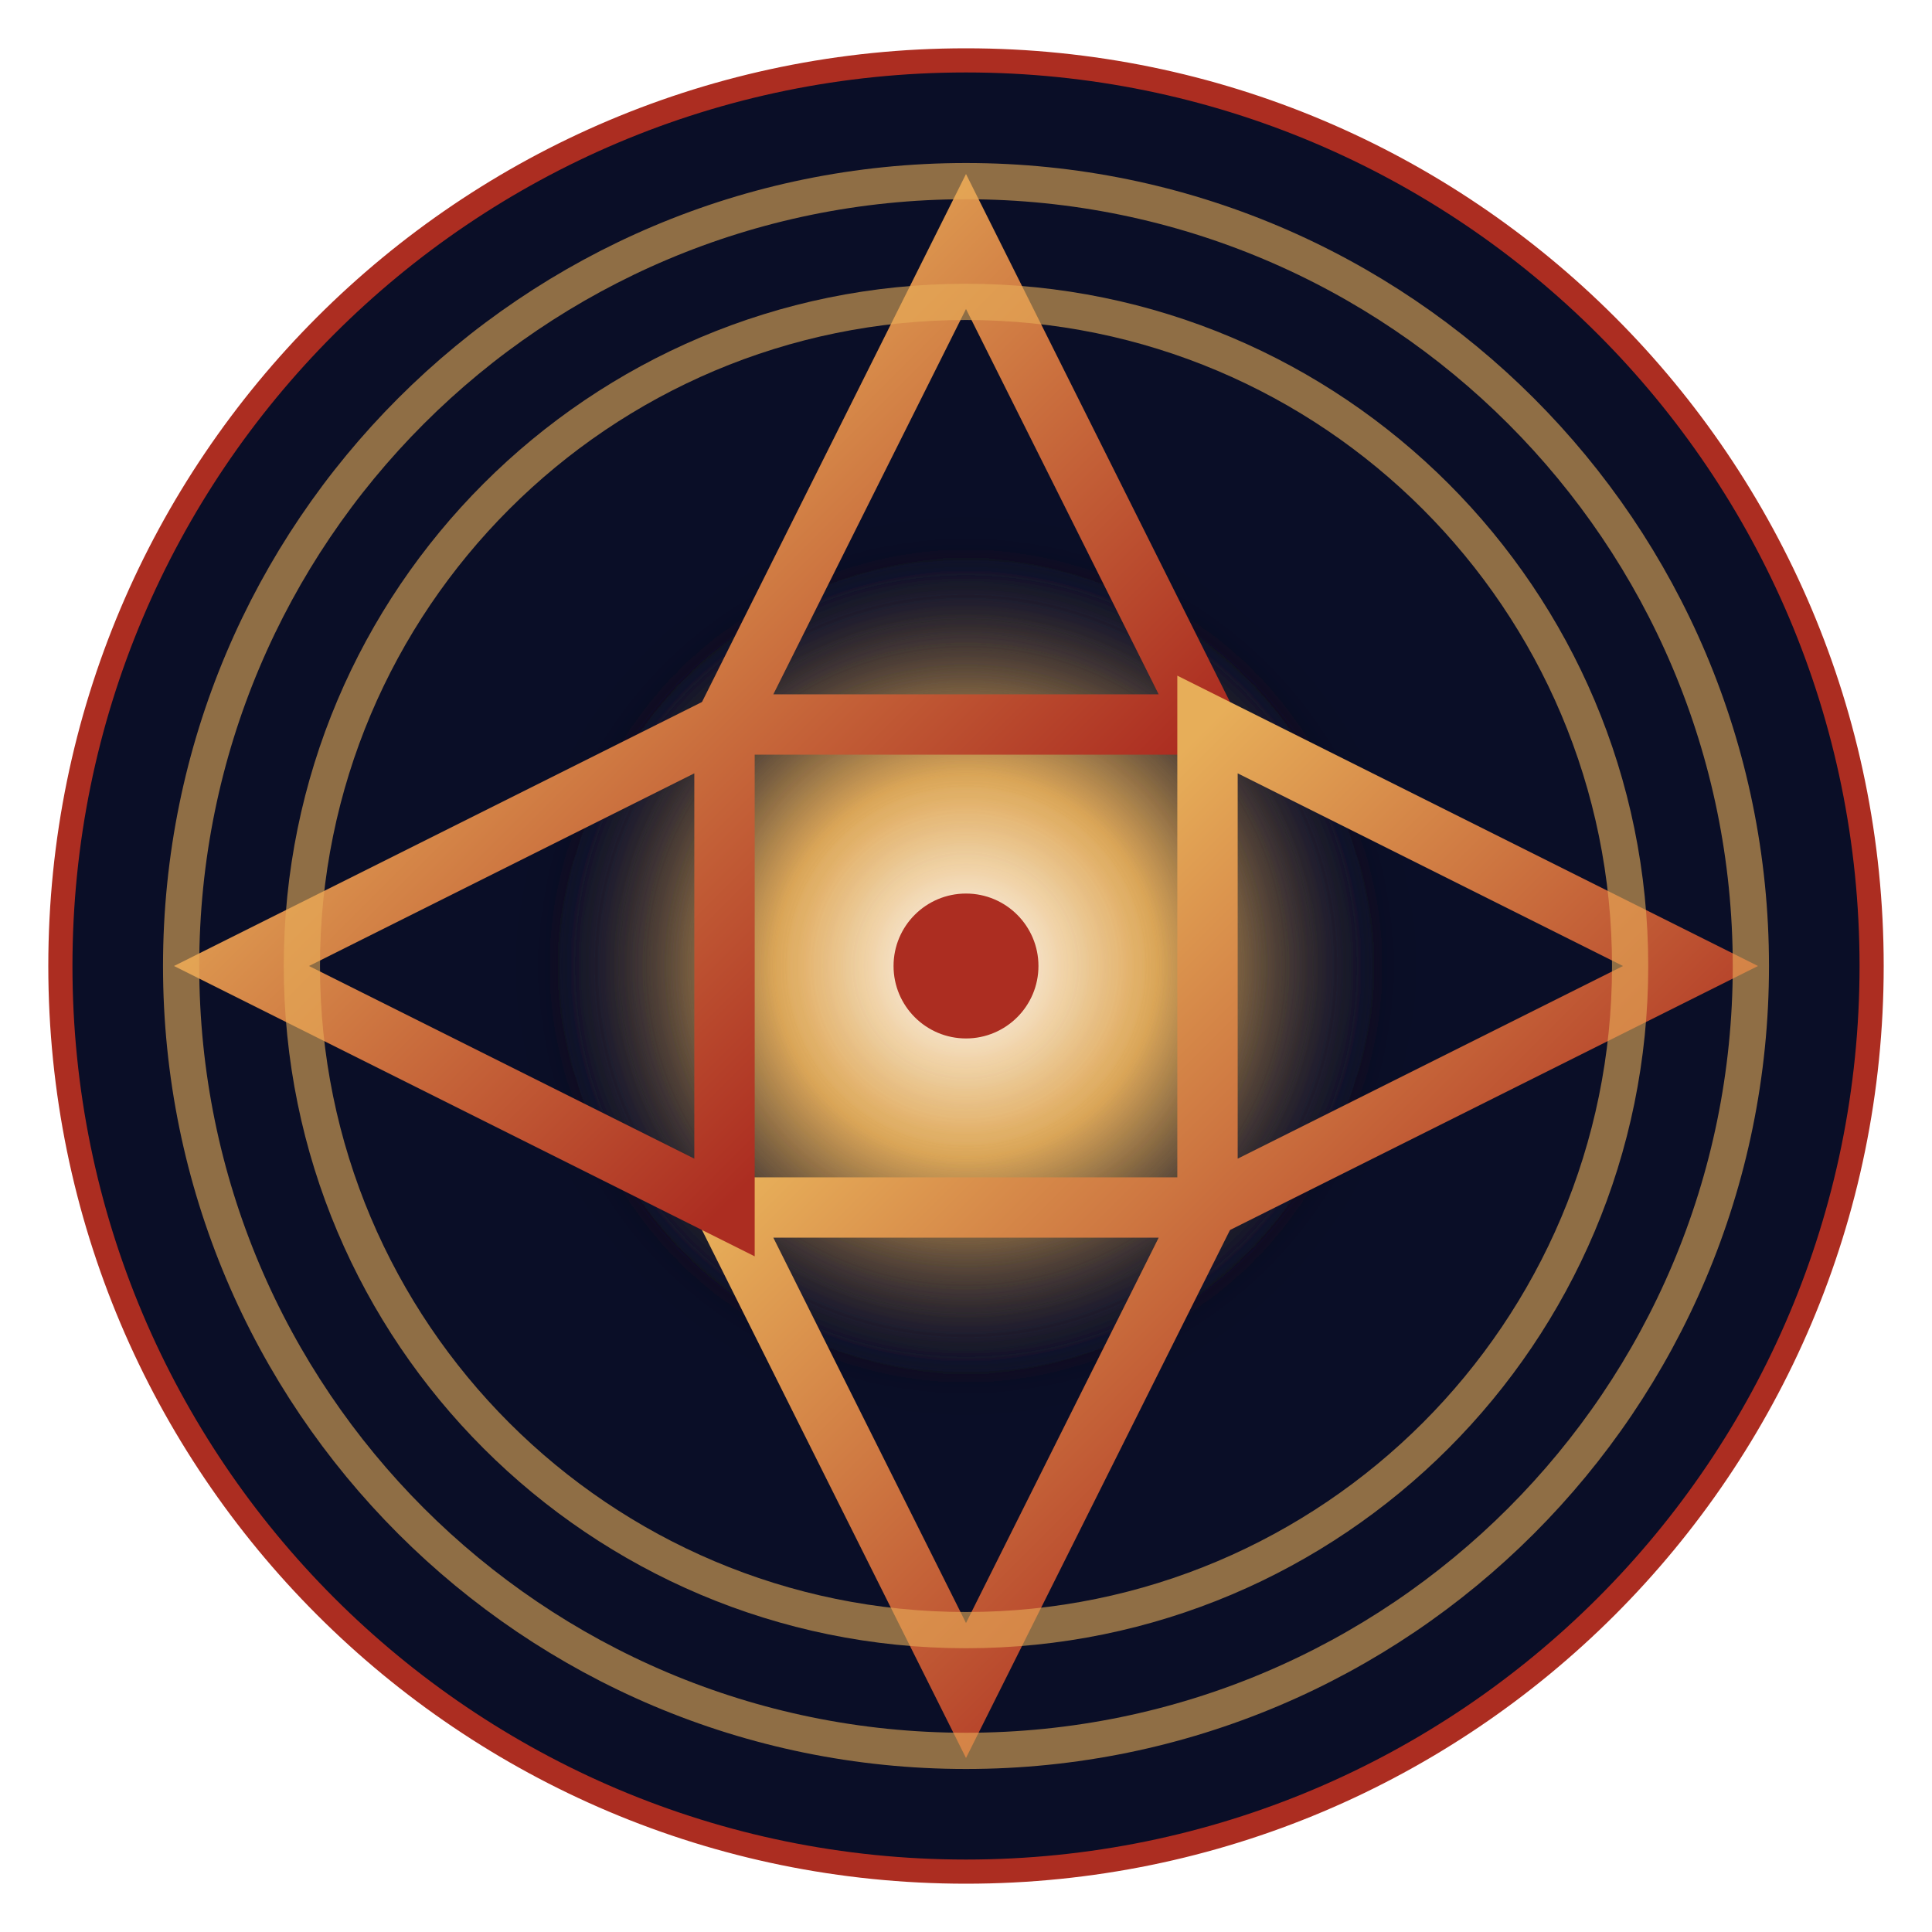
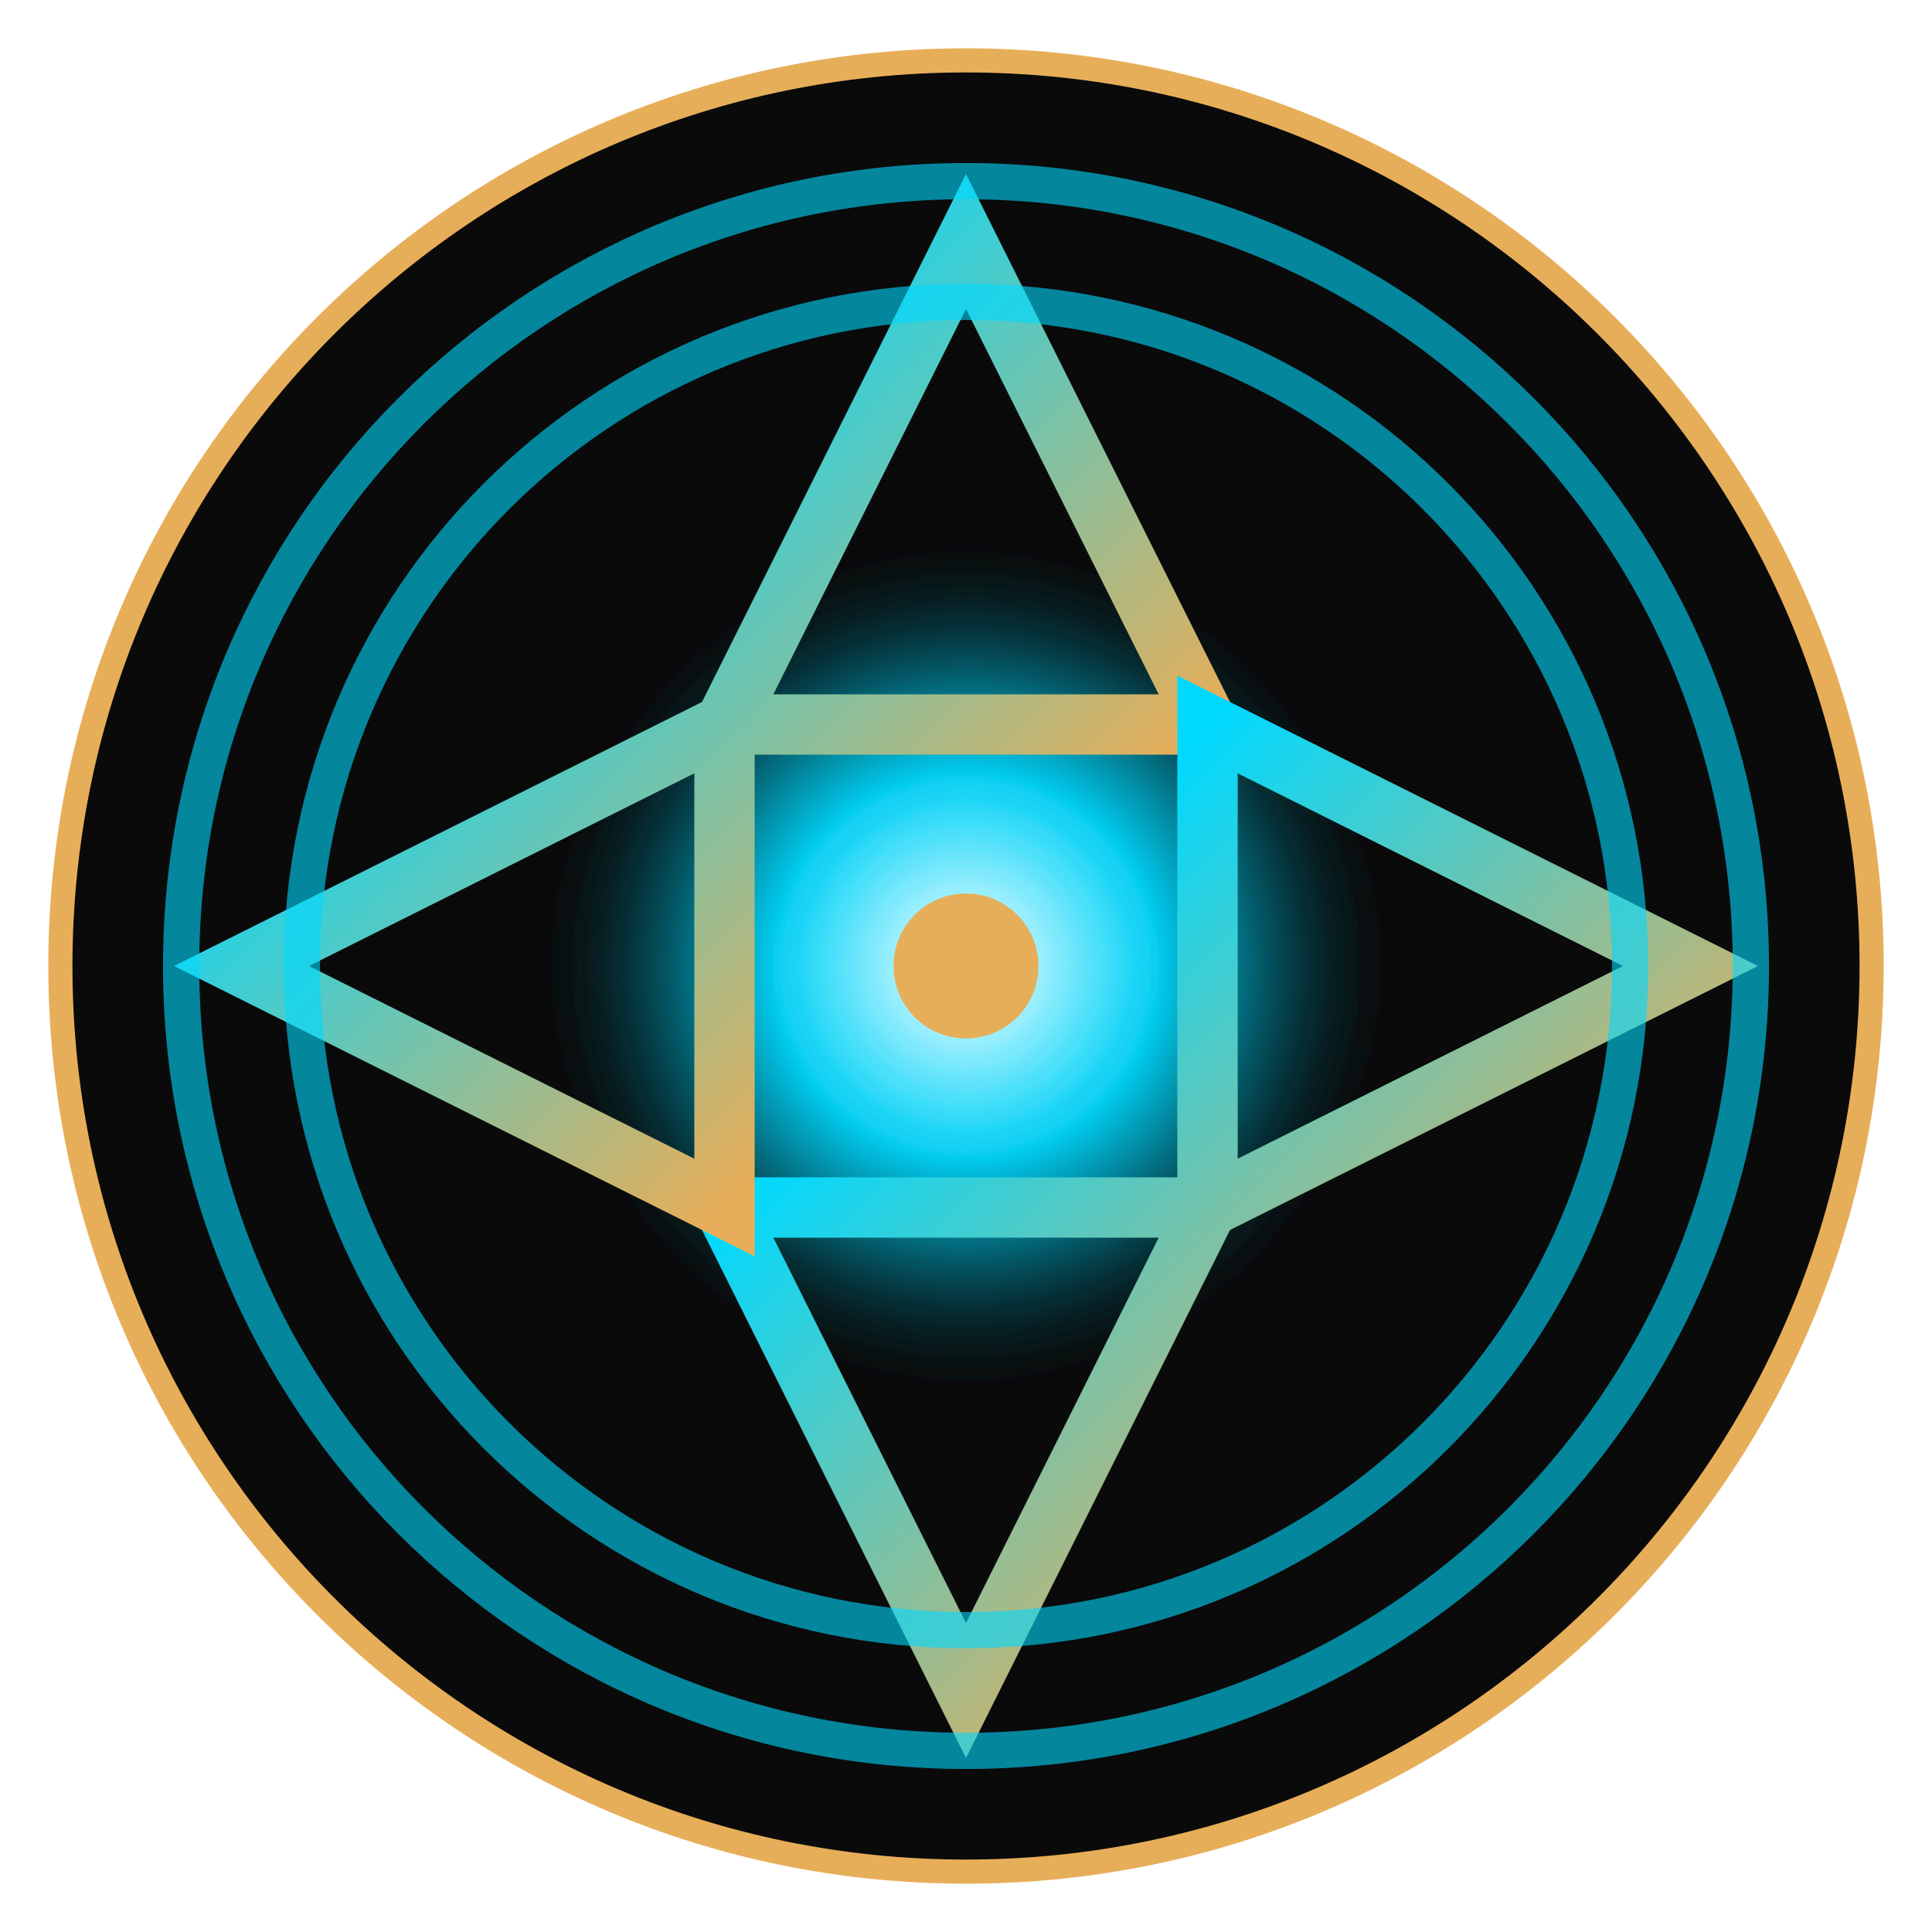
<svg xmlns="http://www.w3.org/2000/svg" width="320" height="320" viewBox="0 0 320 320" role="img" aria-labelledby="coreTitle coreDesc">
  <defs>
    <radialGradient id="coreGlow" cx="50%" cy="50%" r="50%">
      <stop offset="0%" stop-color="#FFFFFF" stop-opacity="1" />
-       <stop offset="45%" stop-color="#E7AE59" stop-opacity="0.8" />
-       <stop offset="100%" stop-color="#0A0E27" stop-opacity="0" />
+       <stop offset="45%" stop-color="#00D9FF" stop-opacity="0.8" />
+       <stop offset="100%" stop-color="#0A0A0A" stop-opacity="0" />
    </radialGradient>
    <linearGradient id="ringGradient" x1="0%" y1="0%" x2="100%" y2="100%">
-       <stop offset="0%" stop-color="#E7AE59" />
-       <stop offset="100%" stop-color="#AC2D21" />
+       <stop offset="0%" stop-color="#00D9FF" />
+       <stop offset="100%" stop-color="#E7AE59" />
    </linearGradient>
    <filter id="coreGlowBlur" x="-50%" y="-50%" width="200%" height="200%">
      <feGaussianBlur stdDeviation="6" result="blur" />
      <feMerge>
        <feMergeNode in="blur" />
        <feMergeNode in="SourceGraphic" />
      </feMerge>
    </filter>
    <style>
      @keyframes rotate {
        from { transform: rotate(0deg); }
        to { transform: rotate(360deg); }
      }
      @keyframes pulse {
        0%, 100% { opacity: 0.6; }
        50% { opacity: 1; }
      }
      .rotor {
        transform-origin: 160px 160px;
        animation: rotate 12s linear infinite;
      }
      .outer-ring {
        transform-origin: 160px 160px;
        animation: rotate 20s linear infinite reverse;
      }
      .core {
        animation: pulse 3s ease-in-out infinite;
      }
    </style>
  </defs>
-   <circle cx="160" cy="160" r="150" fill="#0A0E27" stroke="#AC2D21" stroke-width="4" />
+   <circle cx="160" cy="160" r="150" fill="#0A0A0A" stroke="#E7AE59" stroke-width="4" />
  <circle class="core" cx="160" cy="160" r="70" fill="url(#coreGlow)" filter="url(#coreGlowBlur)" />
  <g class="rotor" stroke="url(#ringGradient)" stroke-width="10" fill="none">
    <polygon points="160,40 200,120 120,120" />
    <polygon points="280,160 200,200 200,120" />
    <polygon points="160,280 120,200 200,200" />
    <polygon points="40,160 120,120 120,200" />
  </g>
-   <g class="outer-ring" stroke="#E7AE59" stroke-width="6" opacity="0.6">
+   <g class="outer-ring" stroke="#00D9FF" stroke-width="6" opacity="0.6">
    <circle cx="160" cy="160" r="110" fill="none" />
    <circle cx="160" cy="160" r="130" fill="none" />
  </g>
-   <circle cx="160" cy="160" r="12" fill="#AC2D21" />
+   <circle cx="160" cy="160" r="12" fill="#E7AE59" />
</svg>
